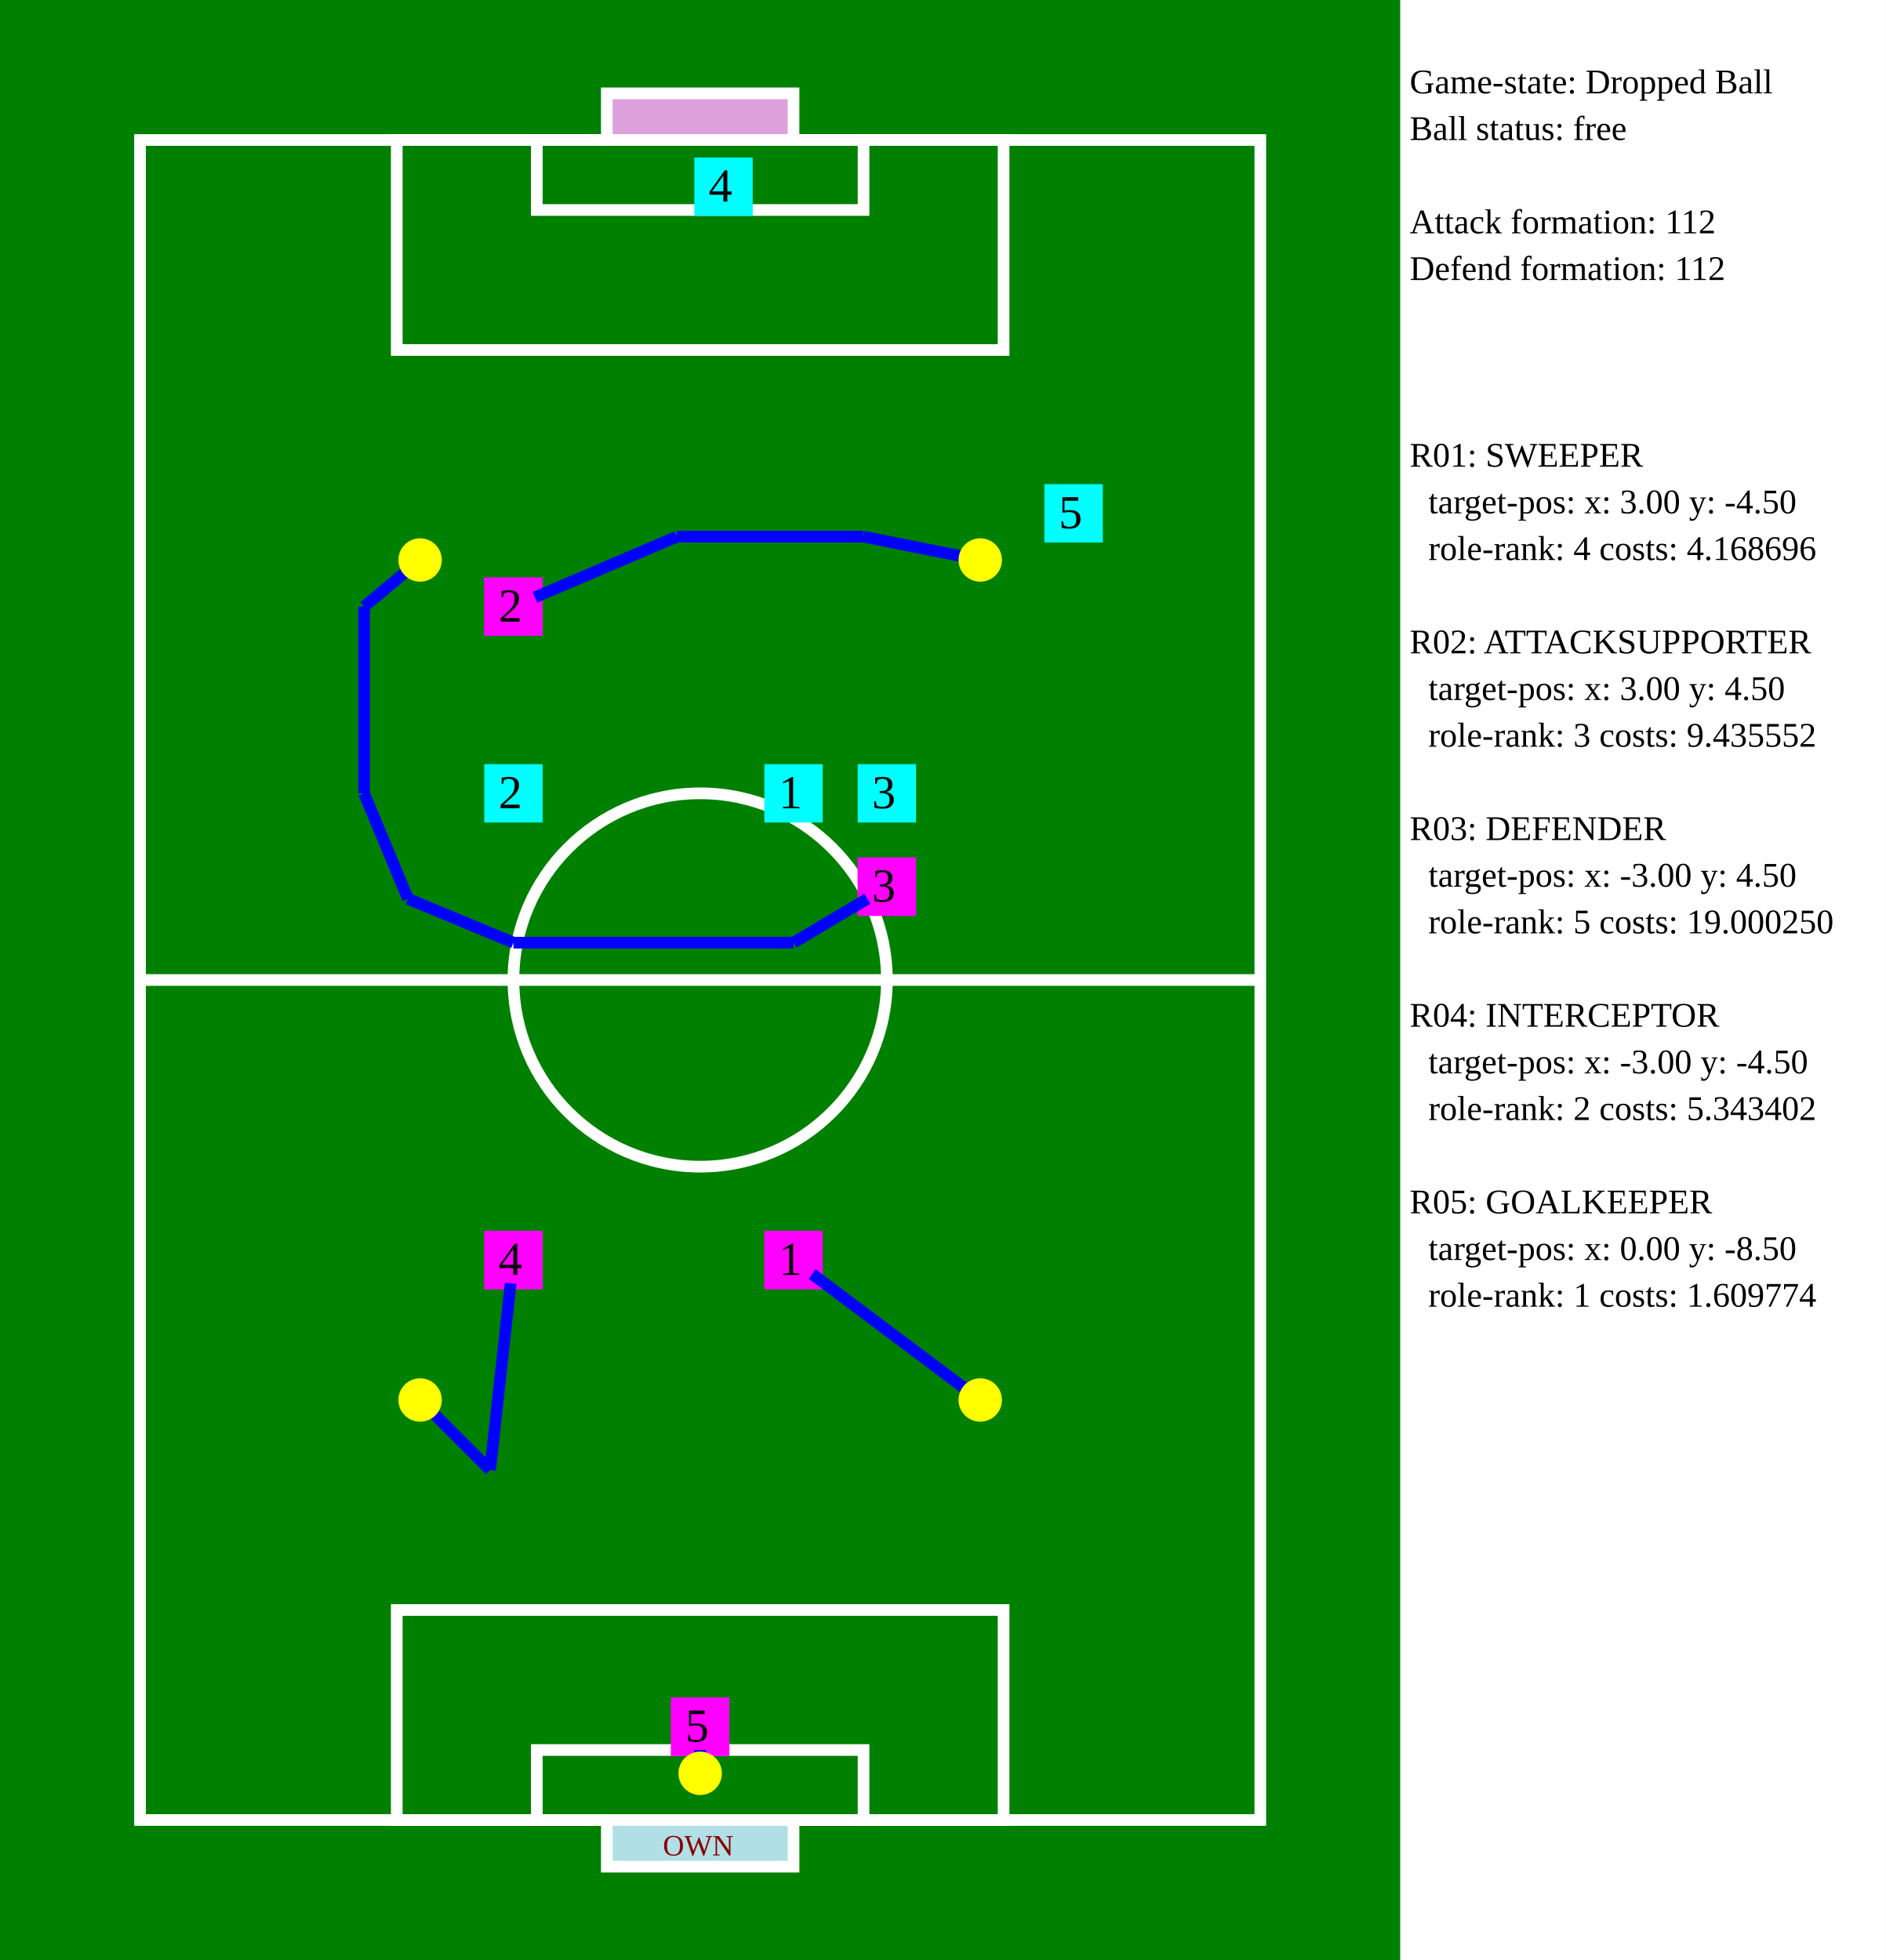
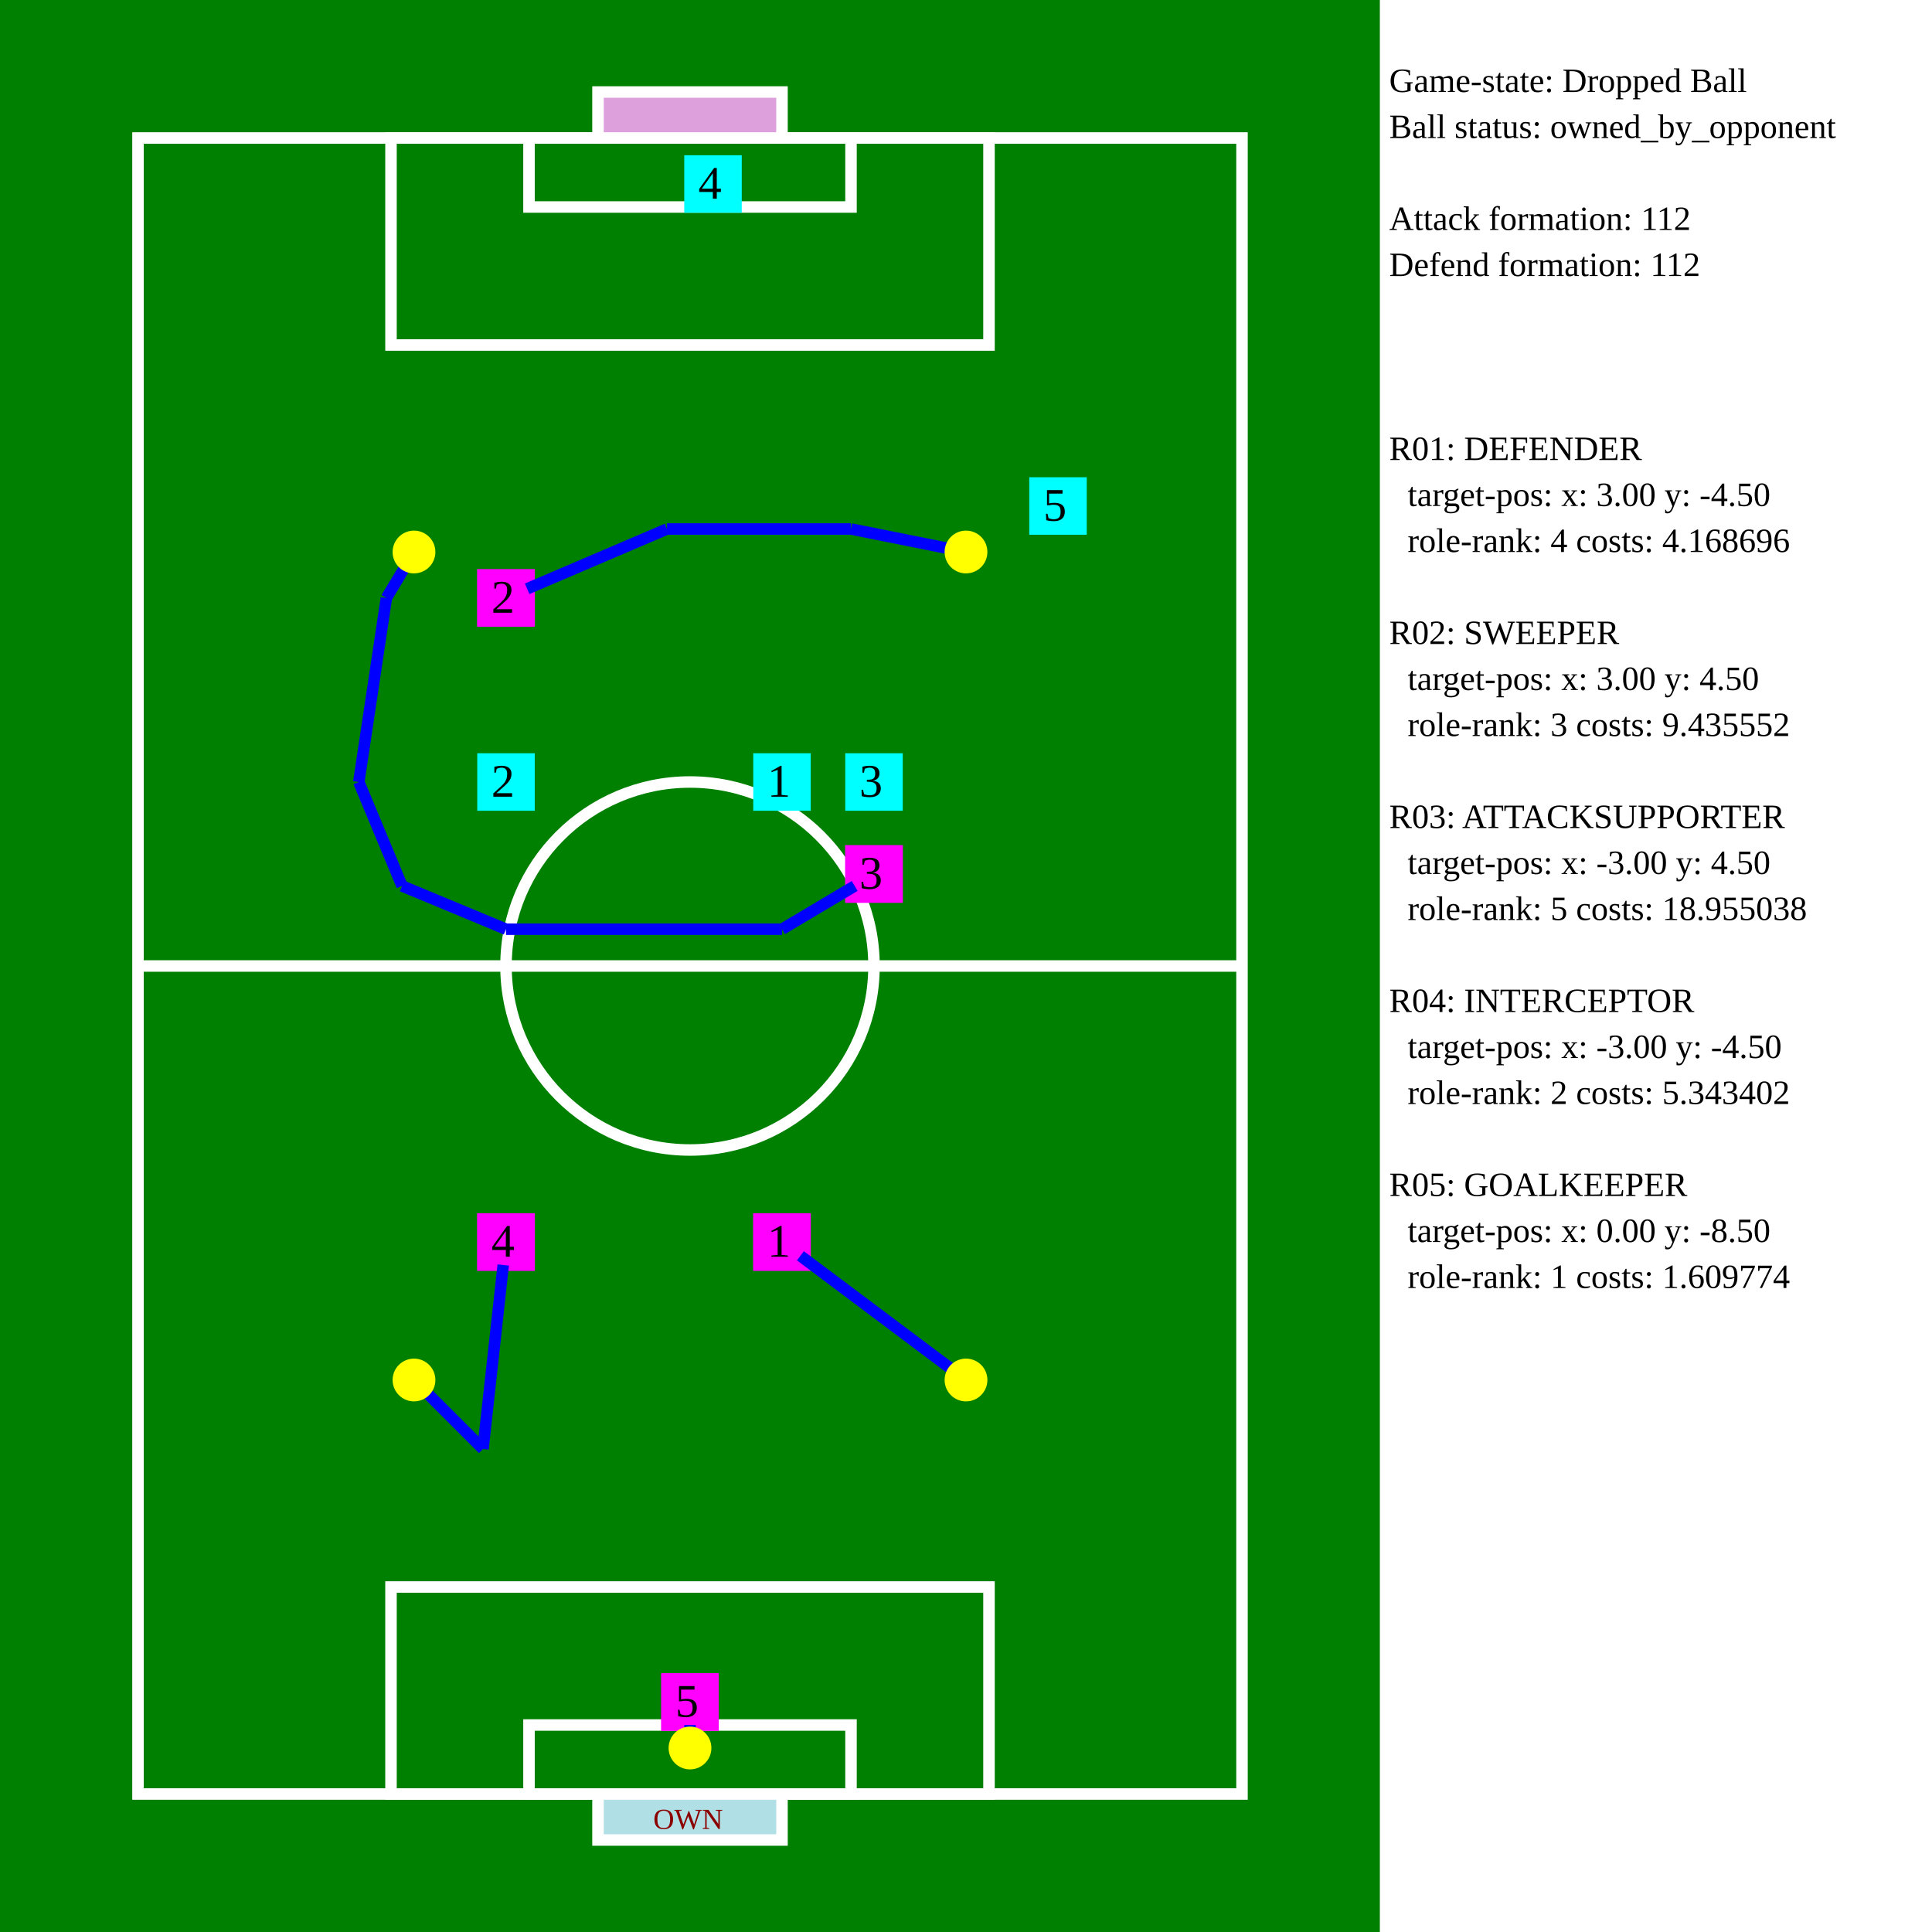
- <svg xmlns="http://www.w3.org/2000/svg" width="20.20cm" height="21.00cm" version="1.1">
+ <svg xmlns="http://www.w3.org/2000/svg" width="21.00cm" height="21.00cm" version="1.1">
  <rect x="0cm" y="0cm" width="15.00cm" height="21.00cm" fill="green" stroke-width="0.02cm" />
-   <rect x="15.00cm" y="0cm" width="5.20cm" height="21.00cm" fill="white" stroke-width="0.02cm" />
+   <rect x="15.00cm" y="0cm" width="6.00cm" height="21.00cm" fill="white" stroke-width="0.02cm" />
  <text x="15.10cm" y="1.00cm" font-size="14" font-weight-absolute="bold" fill="black">Game-state: Dropped Ball</text>
-   <text x="15.10cm" y="1.50cm" font-size="14" font-weight-absolute="bold" fill="black">Ball status: free</text>
+   <text x="15.10cm" y="1.50cm" font-size="14" font-weight-absolute="bold" fill="black">Ball status: owned_by_opponent</text>
  <text x="15.10cm" y="2.50cm" font-size="14" font-weight-absolute="bold" fill="black">Attack formation: 112</text>
  <text x="15.10cm" y="3.00cm" font-size="14" font-weight-absolute="bold" fill="black">Defend formation: 112</text>
-   <text x="15.10cm" y="5.00cm" font-size="14" font-weight-absolute="bold" fill="black">R01: SWEEPER</text>
+   <text x="15.10cm" y="5.00cm" font-size="14" font-weight-absolute="bold" fill="black">R01: DEFENDER</text>
  <text x="15.30cm" y="5.50cm" font-size="14" font-weight-absolute="bold" fill="black">target-pos: x: 3.00 y: -4.50</text>
  <text x="15.30cm" y="6.00cm" font-size="14" font-weight-absolute="bold" fill="black">role-rank: 4 costs: 4.168696</text>
-   <text x="15.10cm" y="7.00cm" font-size="14" font-weight-absolute="bold" fill="black">R02: ATTACKSUPPORTER</text>
+   <text x="15.10cm" y="7.00cm" font-size="14" font-weight-absolute="bold" fill="black">R02: SWEEPER</text>
  <text x="15.30cm" y="7.50cm" font-size="14" font-weight-absolute="bold" fill="black">target-pos: x: 3.00 y: 4.50</text>
  <text x="15.30cm" y="8.00cm" font-size="14" font-weight-absolute="bold" fill="black">role-rank: 3 costs: 9.435552</text>
-   <text x="15.10cm" y="9.00cm" font-size="14" font-weight-absolute="bold" fill="black">R03: DEFENDER</text>
+   <text x="15.10cm" y="9.00cm" font-size="14" font-weight-absolute="bold" fill="black">R03: ATTACKSUPPORTER</text>
  <text x="15.30cm" y="9.50cm" font-size="14" font-weight-absolute="bold" fill="black">target-pos: x: -3.00 y: 4.50</text>
-   <text x="15.30cm" y="10.00cm" font-size="14" font-weight-absolute="bold" fill="black">role-rank: 5 costs: 19.000250</text>
+   <text x="15.30cm" y="10.00cm" font-size="14" font-weight-absolute="bold" fill="black">role-rank: 5 costs: 18.955038</text>
  <text x="15.10cm" y="11.00cm" font-size="14" font-weight-absolute="bold" fill="black">R04: INTERCEPTOR</text>
  <text x="15.30cm" y="11.50cm" font-size="14" font-weight-absolute="bold" fill="black">target-pos: x: -3.00 y: -4.50</text>
  <text x="15.30cm" y="12.00cm" font-size="14" font-weight-absolute="bold" fill="black">role-rank: 2 costs: 5.343402</text>
  <text x="15.10cm" y="13.00cm" font-size="14" font-weight-absolute="bold" fill="black">R05: GOALKEEPER</text>
  <text x="15.30cm" y="13.50cm" font-size="14" font-weight-absolute="bold" fill="black">target-pos: x: 0.00 y: -8.50</text>
  <text x="15.30cm" y="14.00cm" font-size="14" font-weight-absolute="bold" fill="black">role-rank: 1 costs: 1.609774</text>
  <rect x="1.50cm" y="1.50cm" width="12.00cm" height="18.00cm" fill="none" stroke="white" stroke-width="0.125cm" />
  <line x1="1.50cm" y1="10.50cm" x2="13.50cm" y2="10.50cm" stroke-width="0.125cm" stroke="white" />
  <circle cx="7.50cm" cy="10.50cm" r="2.00cm" fill="none" stroke="white" stroke-width="0.125cm" />
  <rect x="4.25cm" y="1.50cm" width="6.50cm" height="2.25cm" fill="green" stroke="white" stroke-width="0.125cm" />
  <rect x="4.25cm" y="17.25cm" width="6.50cm" height="2.25cm" fill="green" stroke="white" stroke-width="0.125cm" />
  <rect x="5.75cm" y="1.50cm" width="3.50cm" height="0.75cm" fill="green" stroke="white" stroke-width="0.125cm" />
  <rect x="5.75cm" y="18.75cm" width="3.50cm" height="0.75cm" fill="green" stroke="white" stroke-width="0.125cm" />
  <rect x="6.50cm" y="1.00cm" width="2.00cm" height="0.50cm" fill="plum" stroke="white" stroke-width="0.125cm" />
  <rect x="6.50cm" y="19.50cm" width="2.00cm" height="0.50cm" fill="powderblue" stroke="white" stroke-width="0.125cm" />
  <text x="7.10cm" y="19.88cm" fill="darkred">OWN</text>
  <rect x="8.25cm" y="8.25cm" width="0.50cm" height="0.50cm" fill="cyan" stroke="cyan" stroke-width="0.125cm" />
  <text x="8.34cm" y="8.66cm" font-size="large" font-weight-absolute="bold" fill="black">1</text>
  <rect x="5.25cm" y="8.25cm" width="0.50cm" height="0.50cm" fill="cyan" stroke="cyan" stroke-width="0.125cm" />
  <text x="5.34cm" y="8.66cm" font-size="large" font-weight-absolute="bold" fill="black">2</text>
  <rect x="9.25cm" y="8.25cm" width="0.50cm" height="0.50cm" fill="cyan" stroke="cyan" stroke-width="0.125cm" />
  <text x="9.34cm" y="8.66cm" font-size="large" font-weight-absolute="bold" fill="black">3</text>
  <rect x="7.50cm" y="1.75cm" width="0.50cm" height="0.50cm" fill="cyan" stroke="cyan" stroke-width="0.125cm" />
  <text x="7.59cm" y="2.16cm" font-size="large" font-weight-absolute="bold" fill="black">4</text>
  <rect x="11.25cm" y="5.25cm" width="0.50cm" height="0.50cm" fill="cyan" stroke="cyan" stroke-width="0.125cm" />
  <text x="11.34cm" y="5.66cm" font-size="large" font-weight-absolute="bold" fill="black">5</text>
  <rect x="8.25cm" y="13.25cm" width="0.50cm" height="0.50cm" fill="magenta" stroke="magenta" stroke-width="0.125cm" />
  <rect x="5.25cm" y="6.25cm" width="0.50cm" height="0.50cm" fill="magenta" stroke="magenta" stroke-width="0.125cm" />
  <rect x="9.25cm" y="9.25cm" width="0.50cm" height="0.50cm" fill="magenta" stroke="magenta" stroke-width="0.125cm" />
  <rect x="5.25cm" y="13.25cm" width="0.50cm" height="0.50cm" fill="magenta" stroke="magenta" stroke-width="0.125cm" />
  <rect x="7.25cm" y="18.25cm" width="0.50cm" height="0.50cm" fill="magenta" stroke="magenta" stroke-width="0.125cm" />
  <rect x="8.25cm" y="13.25cm" width="0.50cm" height="0.50cm" fill="magenta" stroke="magenta" stroke-width="0.125cm" />
  <line x1="8.70cm" y1="13.65cm" x2="10.50cm" y2="15.00cm" stroke-width="0.125cm" stroke="blue" />
  <circle cx="10.50cm" cy="15.00cm" r="0.17cm" fill="yellow" stroke="yellow" stroke-width="0.125cm" />
  <rect x="5.25cm" y="6.25cm" width="0.50cm" height="0.50cm" fill="magenta" stroke="magenta" stroke-width="0.125cm" />
  <line x1="5.73cm" y1="6.40cm" x2="7.25cm" y2="5.75cm" stroke-width="0.125cm" stroke="blue" />
  <line x1="7.25cm" y1="5.75cm" x2="9.25cm" y2="5.75cm" stroke-width="0.125cm" stroke="blue" />
  <line x1="9.25cm" y1="5.75cm" x2="10.50cm" y2="6.00cm" stroke-width="0.125cm" stroke="blue" />
  <circle cx="10.50cm" cy="6.00cm" r="0.17cm" fill="yellow" stroke="yellow" stroke-width="0.125cm" />
  <rect x="9.25cm" y="9.25cm" width="0.50cm" height="0.50cm" fill="magenta" stroke="magenta" stroke-width="0.125cm" />
  <line x1="9.29cm" y1="9.63cm" x2="8.50cm" y2="10.10cm" stroke-width="0.125cm" stroke="blue" />
  <line x1="8.50cm" y1="10.10cm" x2="5.50cm" y2="10.10cm" stroke-width="0.125cm" stroke="blue" />
  <line x1="5.50cm" y1="10.10cm" x2="4.37cm" y2="9.63cm" stroke-width="0.125cm" stroke="blue" />
  <line x1="4.37cm" y1="9.63cm" x2="3.90cm" y2="8.50cm" stroke-width="0.125cm" stroke="blue" />
-   <line x1="3.90cm" y1="8.50cm" x2="3.90cm" y2="6.50cm" stroke-width="0.125cm" stroke="blue" />
-   <line x1="3.90cm" y1="6.50cm" x2="4.50cm" y2="6.00cm" stroke-width="0.125cm" stroke="blue" />
+   <line x1="3.90cm" y1="8.50cm" x2="4.20cm" y2="6.50cm" stroke-width="0.125cm" stroke="blue" />
+   <line x1="4.20cm" y1="6.50cm" x2="4.50cm" y2="6.00cm" stroke-width="0.125cm" stroke="blue" />
  <circle cx="4.50cm" cy="6.00cm" r="0.17cm" fill="yellow" stroke="yellow" stroke-width="0.125cm" />
  <rect x="5.25cm" y="13.25cm" width="0.50cm" height="0.50cm" fill="magenta" stroke="magenta" stroke-width="0.125cm" />
  <line x1="5.47cm" y1="13.75cm" x2="5.25cm" y2="15.75cm" stroke-width="0.125cm" stroke="blue" />
  <line x1="5.25cm" y1="15.75cm" x2="4.50cm" y2="15.00cm" stroke-width="0.125cm" stroke="blue" />
  <circle cx="4.50cm" cy="15.00cm" r="0.17cm" fill="yellow" stroke="yellow" stroke-width="0.125cm" />
  <rect x="7.25cm" y="18.25cm" width="0.50cm" height="0.50cm" fill="magenta" stroke="magenta" stroke-width="0.125cm" />
  <line x1="7.50cm" y1="18.75cm" x2="7.50cm" y2="19.00cm" stroke-width="0.125cm" stroke="blue" />
  <circle cx="7.50cm" cy="19.00cm" r="0.17cm" fill="yellow" stroke="yellow" stroke-width="0.125cm" />
  <text x="8.34cm" y="13.66cm" font-size="large" font-weight-absolute="bold" fill="black">1</text>
  <text x="5.34cm" y="6.66cm" font-size="large" font-weight-absolute="bold" fill="black">2</text>
  <text x="9.34cm" y="9.66cm" font-size="large" font-weight-absolute="bold" fill="black">3</text>
  <text x="5.34cm" y="13.66cm" font-size="large" font-weight-absolute="bold" fill="black">4</text>
  <text x="7.34cm" y="18.66cm" font-size="large" font-weight-absolute="bold" fill="black">5</text>
</svg>
